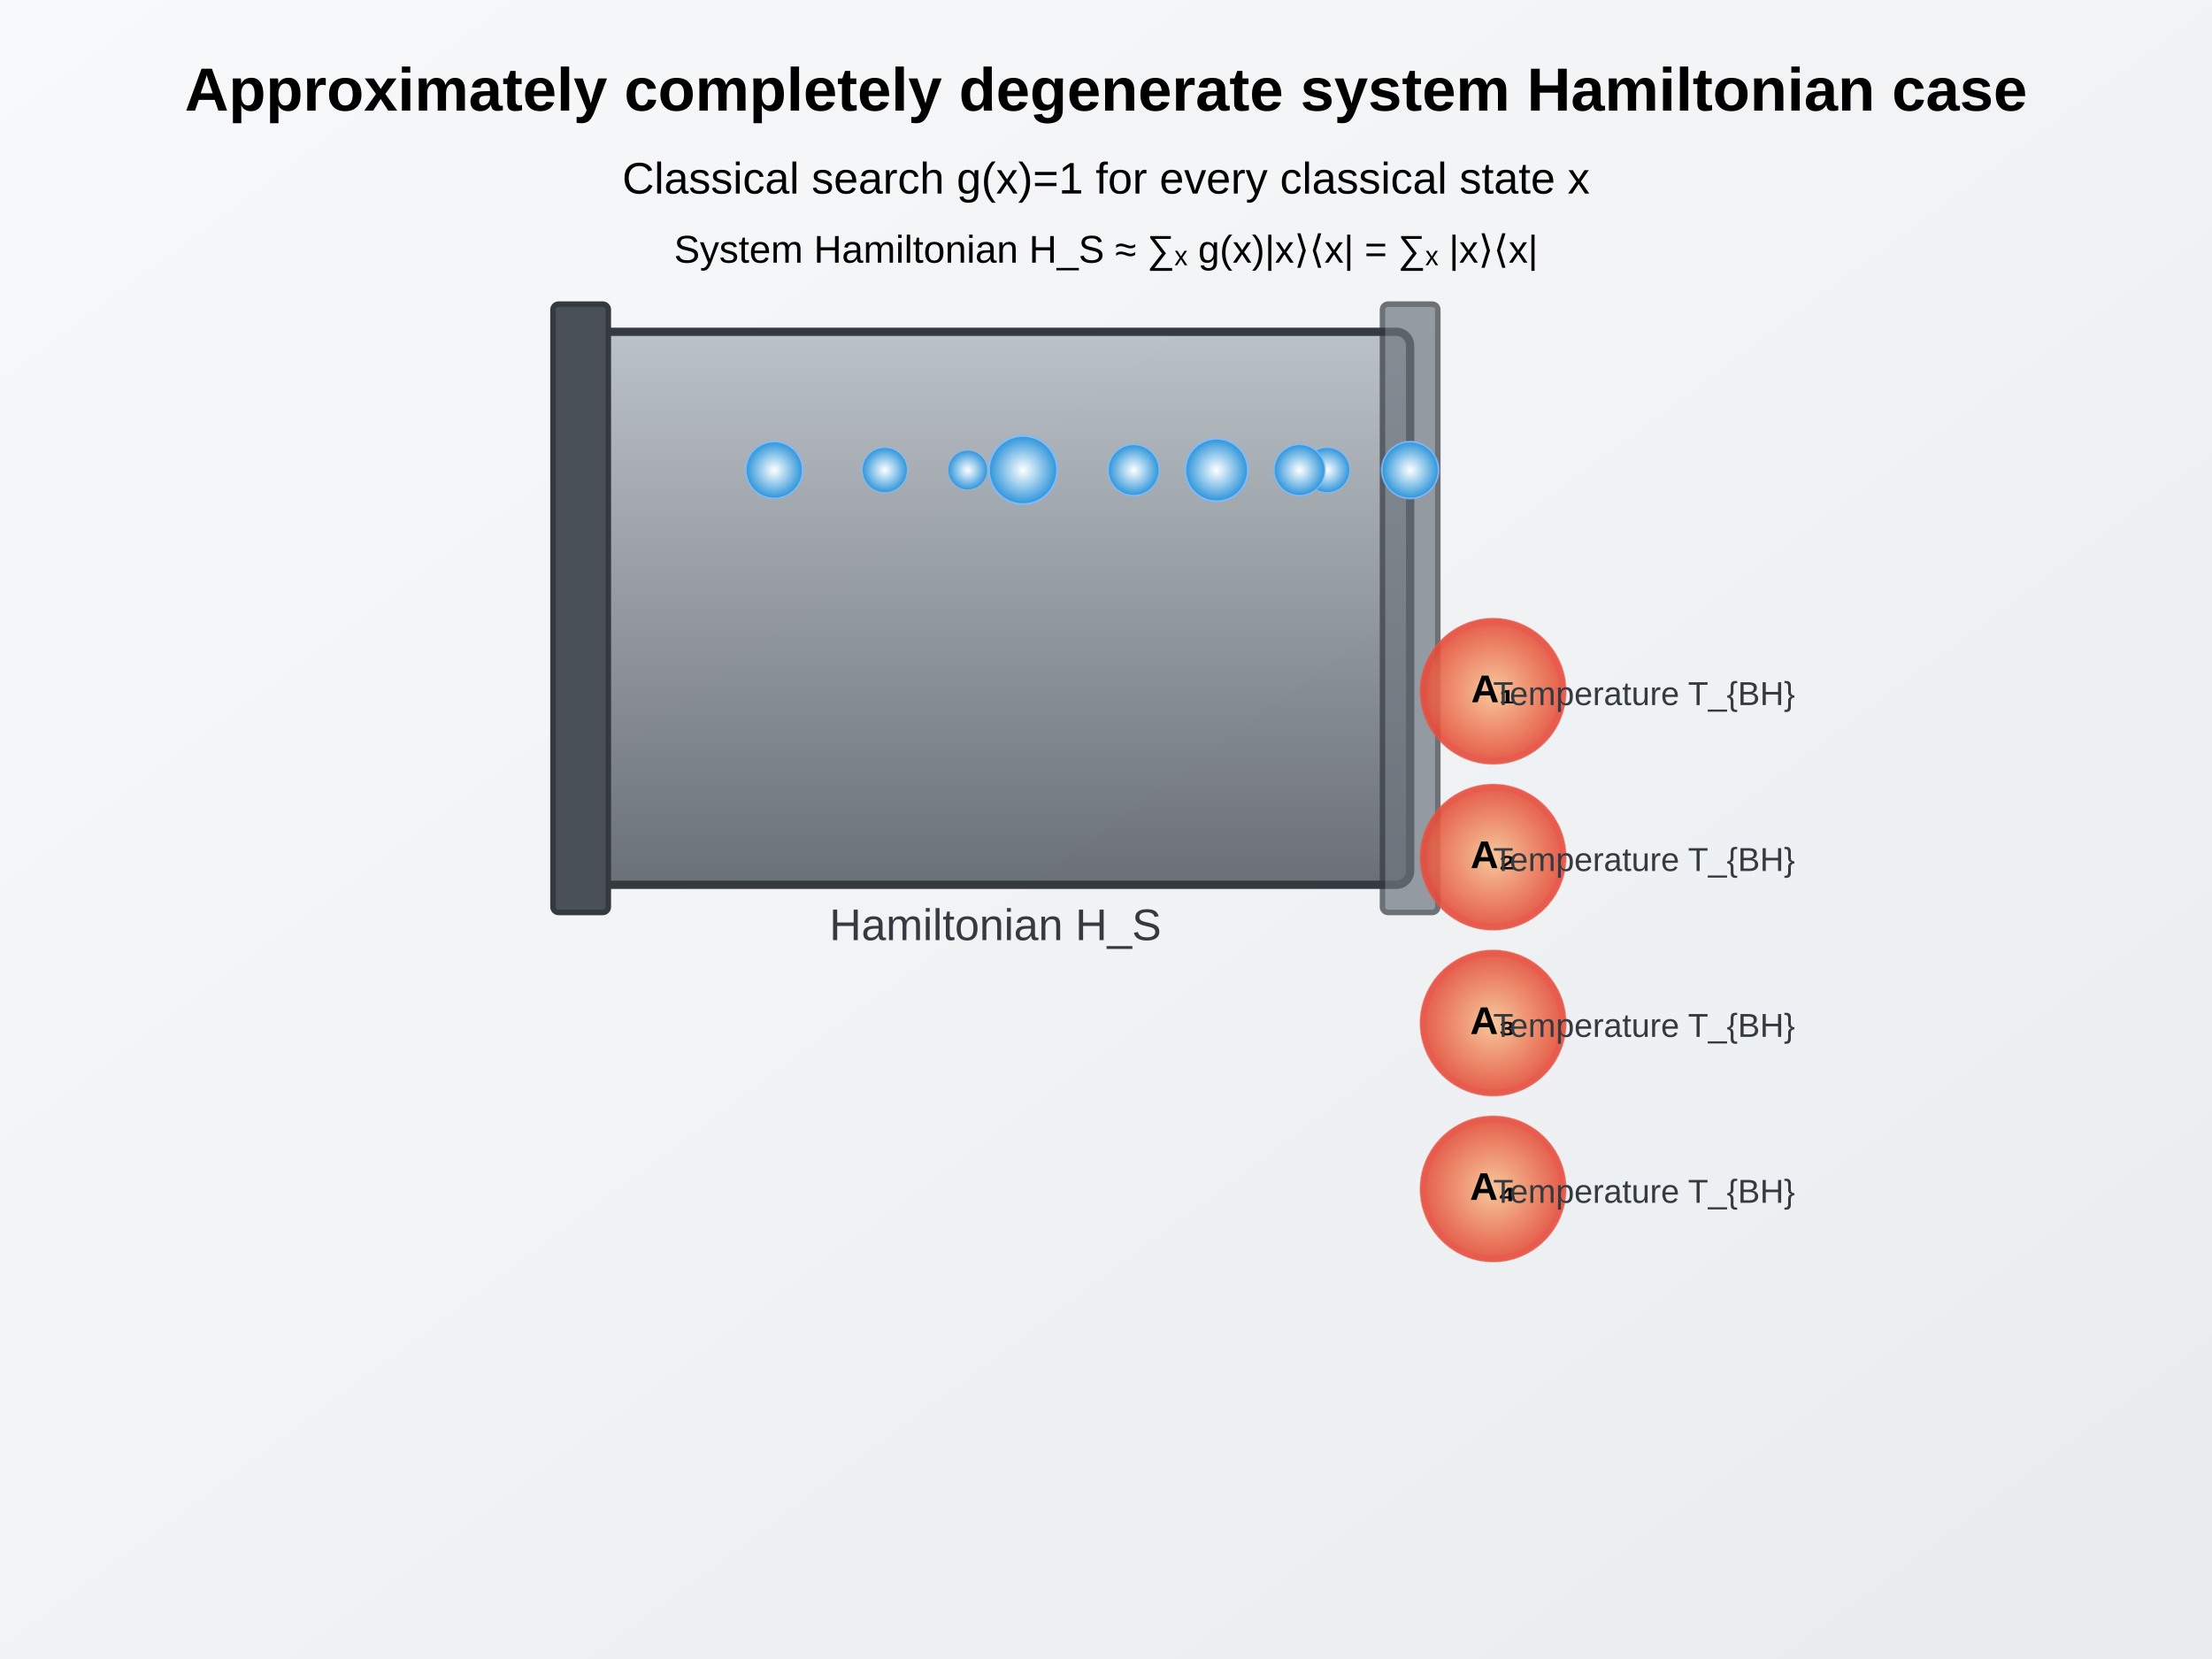
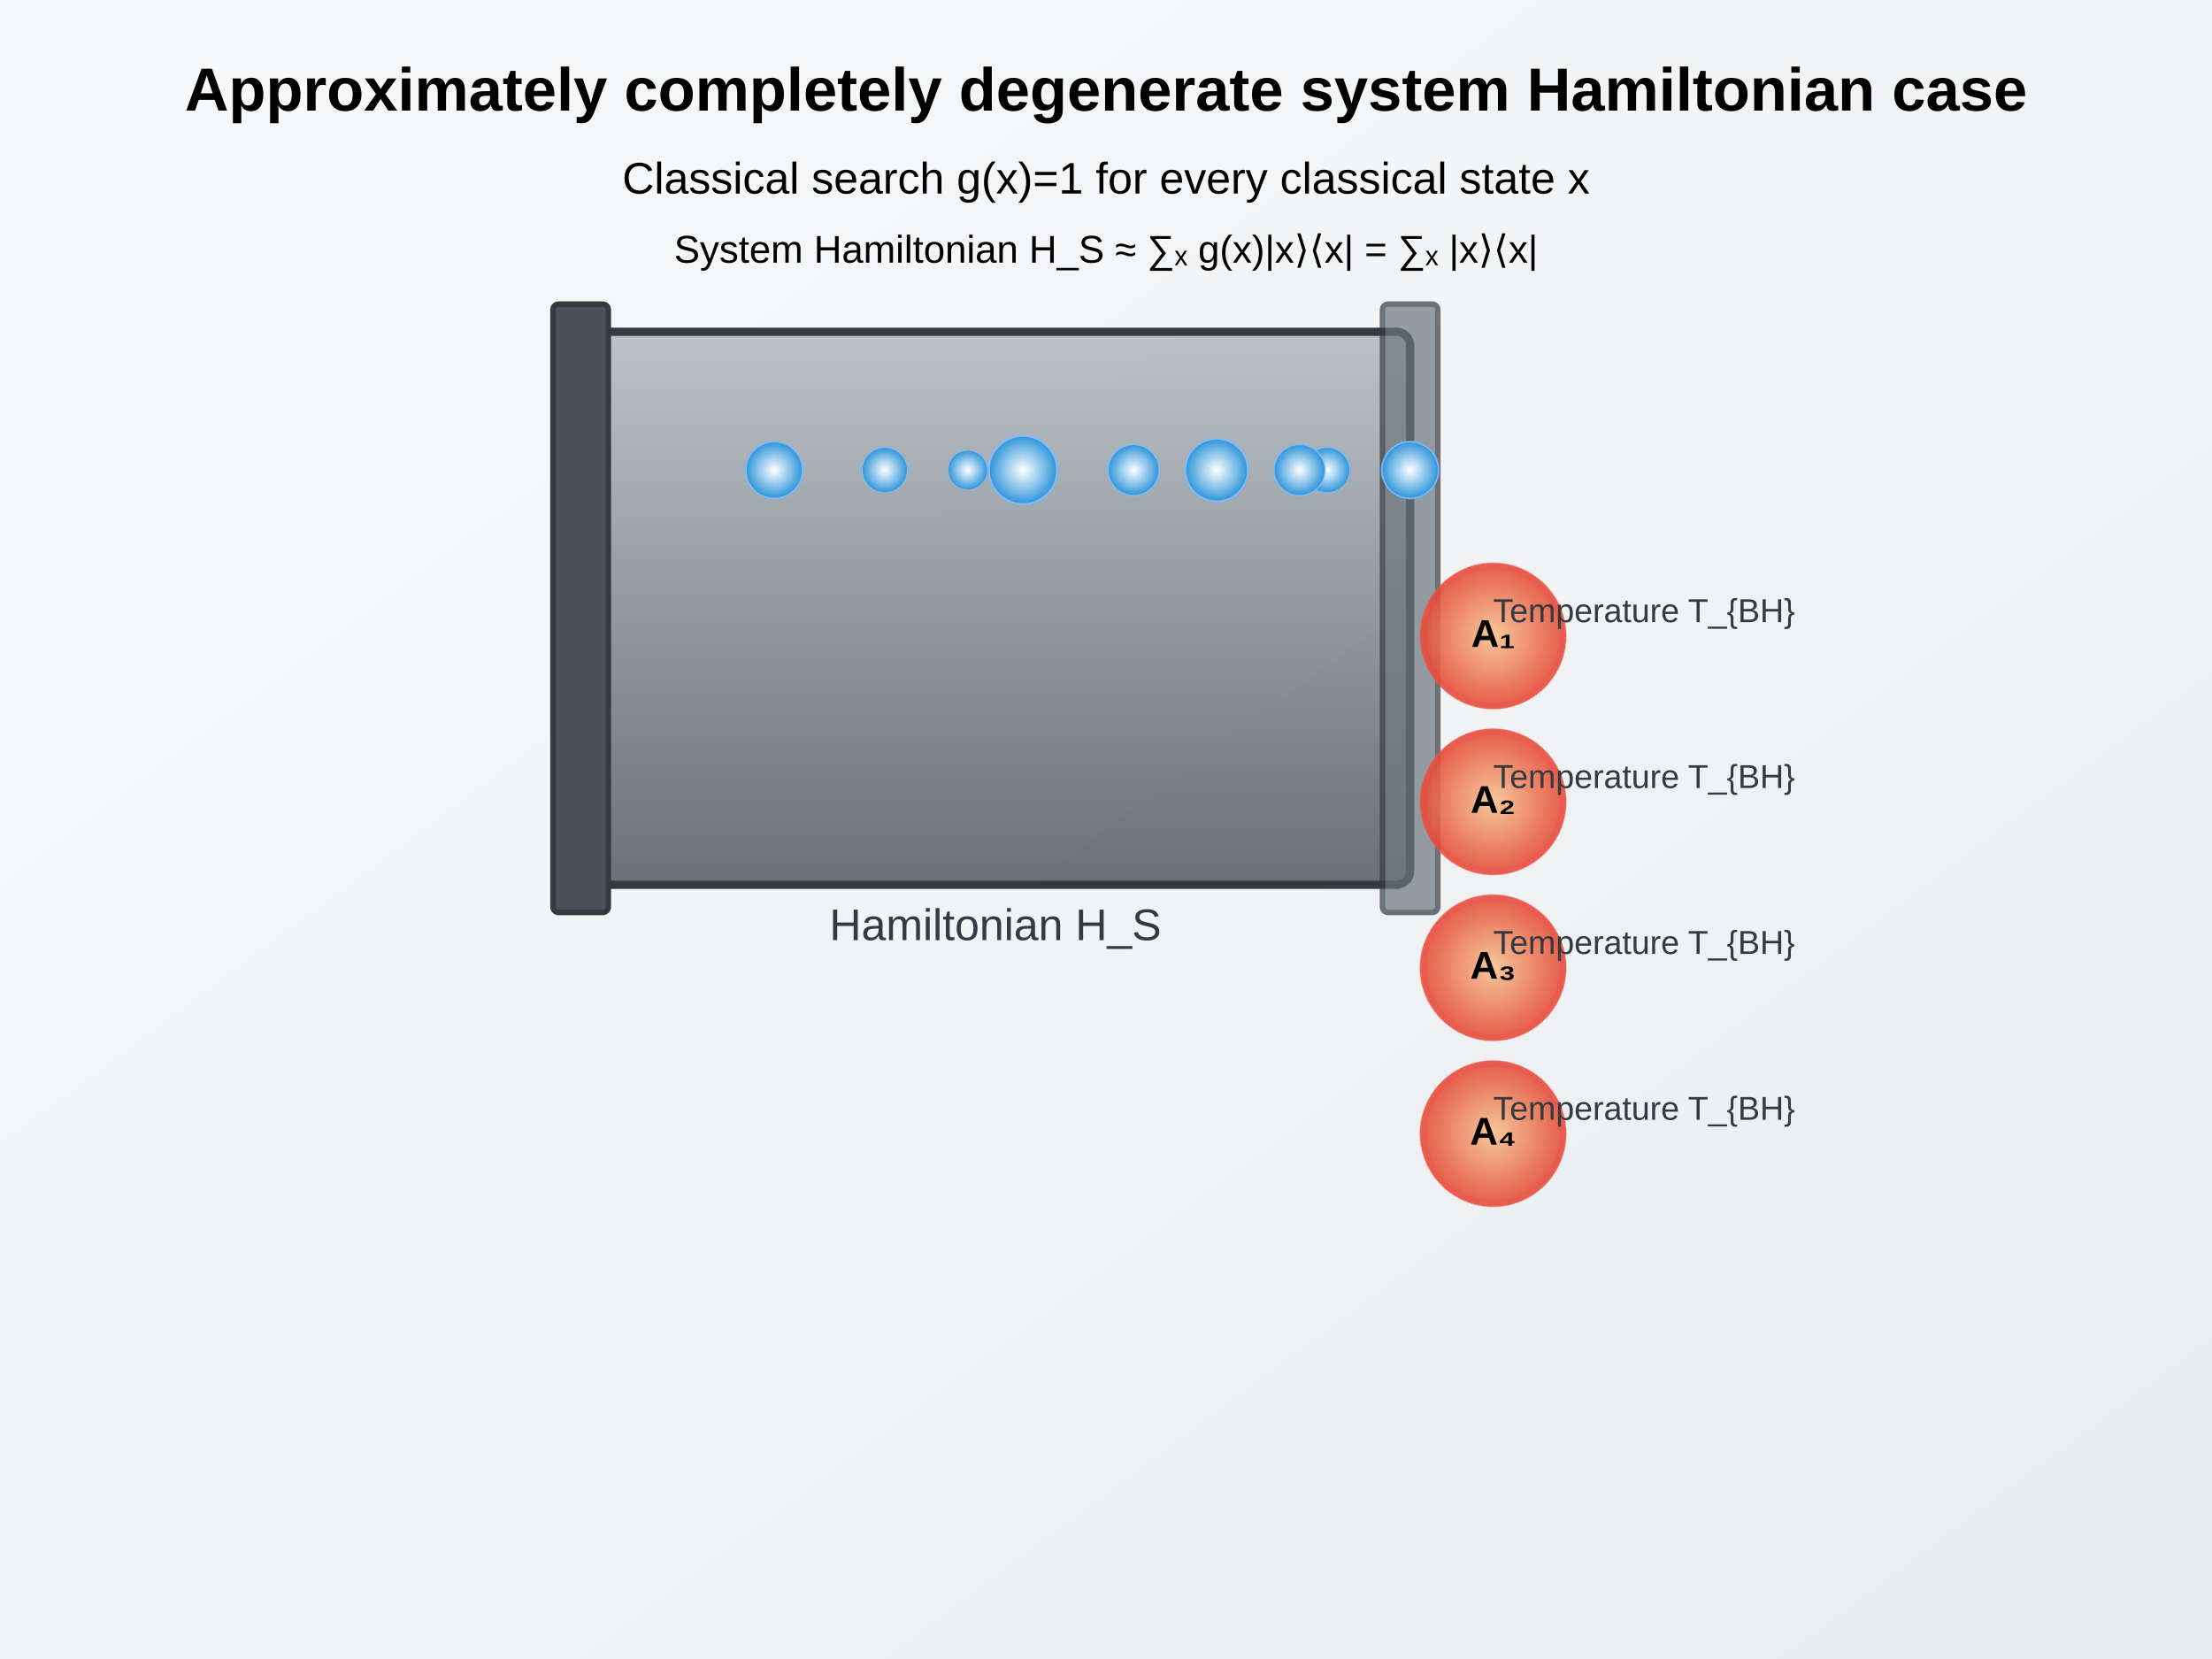
<svg xmlns="http://www.w3.org/2000/svg" viewBox="0 0 800 600">
  <defs>
    <linearGradient id="bg_grad" x1="0%" y1="0%" x2="100%" y2="100%">
      <stop offset="0%" style="stop-color:#f8f9fa;stop-opacity:1" />
      <stop offset="100%" style="stop-color:#e9ecef;stop-opacity:1" />
    </linearGradient>
    <linearGradient id="cavity_grad" x1="0%" y1="0%" x2="0%" y2="100%">
      <stop offset="0%" style="stop-color:#adb5bd;stop-opacity:0.8" />
      <stop offset="100%" style="stop-color:#495057;stop-opacity:0.8" />
    </linearGradient>
    <radialGradient id="atom_grad" cx="50%" cy="50%" r="50%" fx="50%" fy="50%">
      <stop offset="0%" style="stop-color:#f8c291;stop-opacity:1" />
      <stop offset="100%" style="stop-color:#e55039;stop-opacity:1" />
    </radialGradient>
    <radialGradient id="photon_grad" cx="50%" cy="50%" r="50%" fx="50%" fy="50%">
      <stop offset="0%" style="stop-color:#ffffff;stop-opacity:1" />
      <stop offset="100%" style="stop-color:#3498db;stop-opacity:1" />
    </radialGradient>
    <filter id="atom_glow" x="-50%" y="-50%" width="200%" height="200%">
      <feGaussianBlur in="SourceGraphic" stdDeviation="3" result="blur" />
      <feColorMatrix in="blur" type="matrix" values="1 0 0 0 0  0 1 0 0 0  0 0 1 0 0  0 0 0 18 -7" result="glow" />
      <feBlend in="SourceGraphic" in2="glow" mode="normal" />
    </filter>
    <filter id="photon_glow" x="-50%" y="-50%" width="200%" height="200%">
      <feGaussianBlur in="SourceGraphic" stdDeviation="4" result="blur" />
      <feColorMatrix in="blur" type="matrix" values="0 0 0 0 0.2  0 0 0 0 0.5  0 0 1 0 1  0 0 0 20 -7" result="glow" />
      <feBlend in="SourceGraphic" in2="glow" mode="normal" />
    </filter>
  </defs>
  <rect width="800" height="600" fill="url(#bg_grad)" />
  <text x="400" y="40" font-family="Arial" font-size="22" text-anchor="middle" font-weight="bold">
    Approximately completely degenerate system Hamiltonian case
  </text>
  <text x="400" y="70" font-family="Arial" font-size="16" text-anchor="middle">
    Classical search g(x)=1 for every classical state x
  </text>
  <text x="400" y="95" font-family="Arial" font-size="14" text-anchor="middle">
    System Hamiltonian H_S ≈ ∑ₓ g(x)|x⟩⟨x| = ∑ₓ |x⟩⟨x|
  </text>
  <g transform="translate(250, 170)">
    <rect x="-40" y="-50" width="300" height="200" rx="5" ry="5" fill="url(#cavity_grad)" stroke="#343a40" stroke-width="3" />
    <rect x="-50" y="-60" width="20" height="220" rx="2" ry="2" fill="#495057" stroke="#343a40" stroke-width="2" />
    <rect x="250" y="-60" width="20" height="220" rx="2" ry="2" fill="#6c757d" stroke="#343a40" stroke-width="2" opacity="0.7" />
    <circle cx="30" cy="0" r="10" fill="url(#photon_grad)" filter="url(#photon_glow)" />
    <circle cx="70" cy="0" r="8" fill="url(#photon_grad)" filter="url(#photon_glow)" />
    <circle cx="120" cy="0" r="12" fill="url(#photon_grad)" filter="url(#photon_glow)" />
    <circle cx="160" cy="0" r="9" fill="url(#photon_grad)" filter="url(#photon_glow)" />
    <circle cx="190" cy="0" r="11" fill="url(#photon_grad)" filter="url(#photon_glow)" />
    <circle cx="230" cy="0" r="8" fill="url(#photon_grad)" filter="url(#photon_glow)" />
    <circle cx="260" cy="0" r="10" fill="url(#photon_grad)" filter="url(#photon_glow)" />
    <circle cx="100" cy="0" r="7" fill="url(#photon_grad)" filter="url(#photon_glow)" />
    <circle cx="220" cy="0" r="9" fill="url(#photon_grad)" filter="url(#photon_glow)" />
    <text x="110" y="170" font-family="Arial" font-size="16" text-anchor="middle" fill="#343a40">Hamiltonian H_S</text>
  </g>
  <g transform="translate(430, 310)">
-     <circle cx="110" cy="-60" r="25" fill="url(#atom_grad)" stroke="#e74c3c" stroke-width="2" filter="url(#atom_glow)" opacity="0.9" />
-     <text x="110" y="-60" font-family="Arial" font-size="14" text-anchor="middle" dominant-baseline="middle" font-weight="bold">A₁</text>
-     <text x="110" y="-55" font-family="Arial" font-size="12" text-anchor="start" fill="#343a40">Temperature T_{BH}</text>
+     <circle cx="110" cy="-80" r="25" fill="url(#atom_grad)" stroke="#e74c3c" stroke-width="2" filter="url(#atom_glow)" opacity="0.9" />
+     <text x="110" y="-80" font-family="Arial" font-size="14" text-anchor="middle" dominant-baseline="middle" font-weight="bold">A₁</text>
+     <text x="110" y="-85" font-family="Arial" font-size="12" text-anchor="start" fill="#343a40">Temperature T_{BH}</text>
  </g>
  <g transform="translate(430, 370)">
-     <circle cx="110" cy="-60" r="25" fill="url(#atom_grad)" stroke="#e74c3c" stroke-width="2" filter="url(#atom_glow)" opacity="0.9" />
-     <text x="110" y="-60" font-family="Arial" font-size="14" text-anchor="middle" dominant-baseline="middle" font-weight="bold">A₂</text>
-     <text x="110" y="-55" font-family="Arial" font-size="12" text-anchor="start" fill="#343a40">Temperature T_{BH}</text>
+     <circle cx="110" cy="-80" r="25" fill="url(#atom_grad)" stroke="#e74c3c" stroke-width="2" filter="url(#atom_glow)" opacity="0.9" />
+     <text x="110" y="-80" font-family="Arial" font-size="14" text-anchor="middle" dominant-baseline="middle" font-weight="bold">A₂</text>
+     <text x="110" y="-85" font-family="Arial" font-size="12" text-anchor="start" fill="#343a40">Temperature T_{BH}</text>
  </g>
  <g transform="translate(430, 430)">
-     <circle cx="110" cy="-60" r="25" fill="url(#atom_grad)" stroke="#e74c3c" stroke-width="2" filter="url(#atom_glow)" opacity="0.9" />
-     <text x="110" y="-60" font-family="Arial" font-size="14" text-anchor="middle" dominant-baseline="middle" font-weight="bold">A₃</text>
-     <text x="110" y="-55" font-family="Arial" font-size="12" text-anchor="start" fill="#343a40">Temperature T_{BH}</text>
+     <circle cx="110" cy="-80" r="25" fill="url(#atom_grad)" stroke="#e74c3c" stroke-width="2" filter="url(#atom_glow)" opacity="0.9" />
+     <text x="110" y="-80" font-family="Arial" font-size="14" text-anchor="middle" dominant-baseline="middle" font-weight="bold">A₃</text>
+     <text x="110" y="-85" font-family="Arial" font-size="12" text-anchor="start" fill="#343a40">Temperature T_{BH}</text>
  </g>
  <g transform="translate(430, 490)">
-     <circle cx="110" cy="-60" r="25" fill="url(#atom_grad)" stroke="#e74c3c" stroke-width="2" filter="url(#atom_glow)" opacity="0.9" />
-     <text x="110" y="-60" font-family="Arial" font-size="14" text-anchor="middle" dominant-baseline="middle" font-weight="bold">A₄</text>
-     <text x="110" y="-55" font-family="Arial" font-size="12" text-anchor="start" fill="#343a40">Temperature T_{BH}</text>
+     <circle cx="110" cy="-80" r="25" fill="url(#atom_grad)" stroke="#e74c3c" stroke-width="2" filter="url(#atom_glow)" opacity="0.9" />
+     <text x="110" y="-80" font-family="Arial" font-size="14" text-anchor="middle" dominant-baseline="middle" font-weight="bold">A₄</text>
+     <text x="110" y="-85" font-family="Arial" font-size="12" text-anchor="start" fill="#343a40">Temperature T_{BH}</text>
  </g>
</svg>
